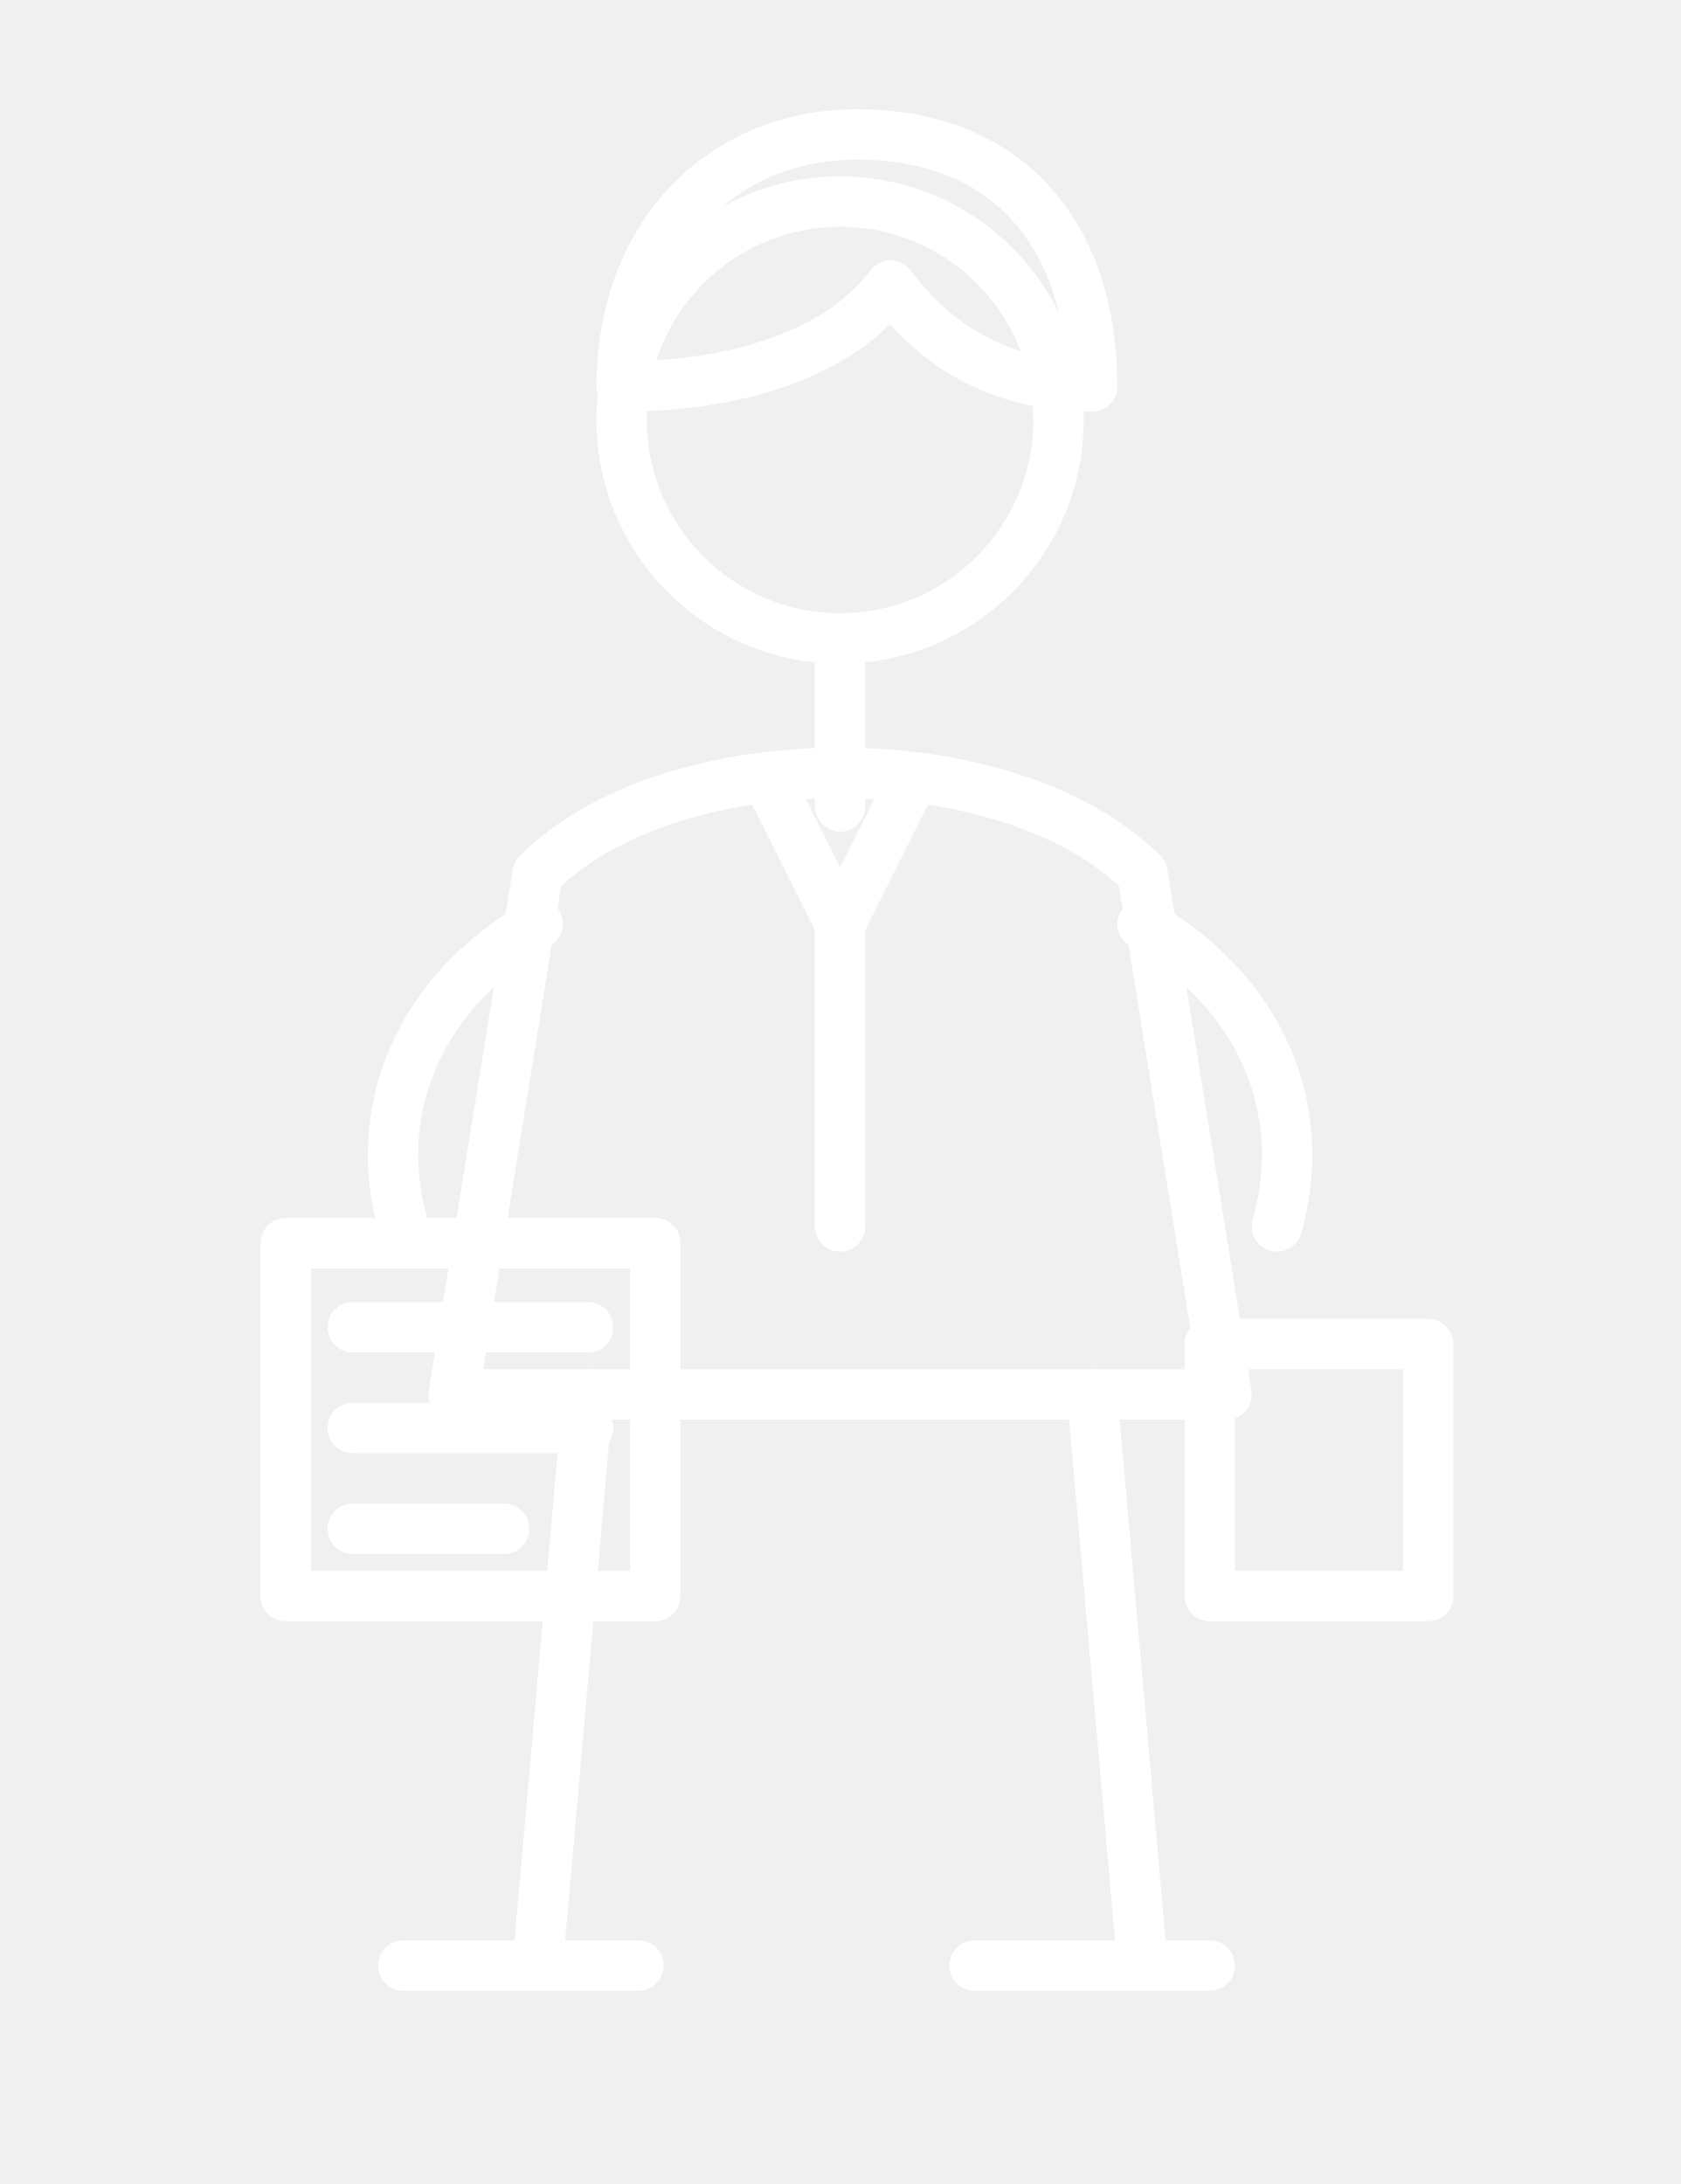
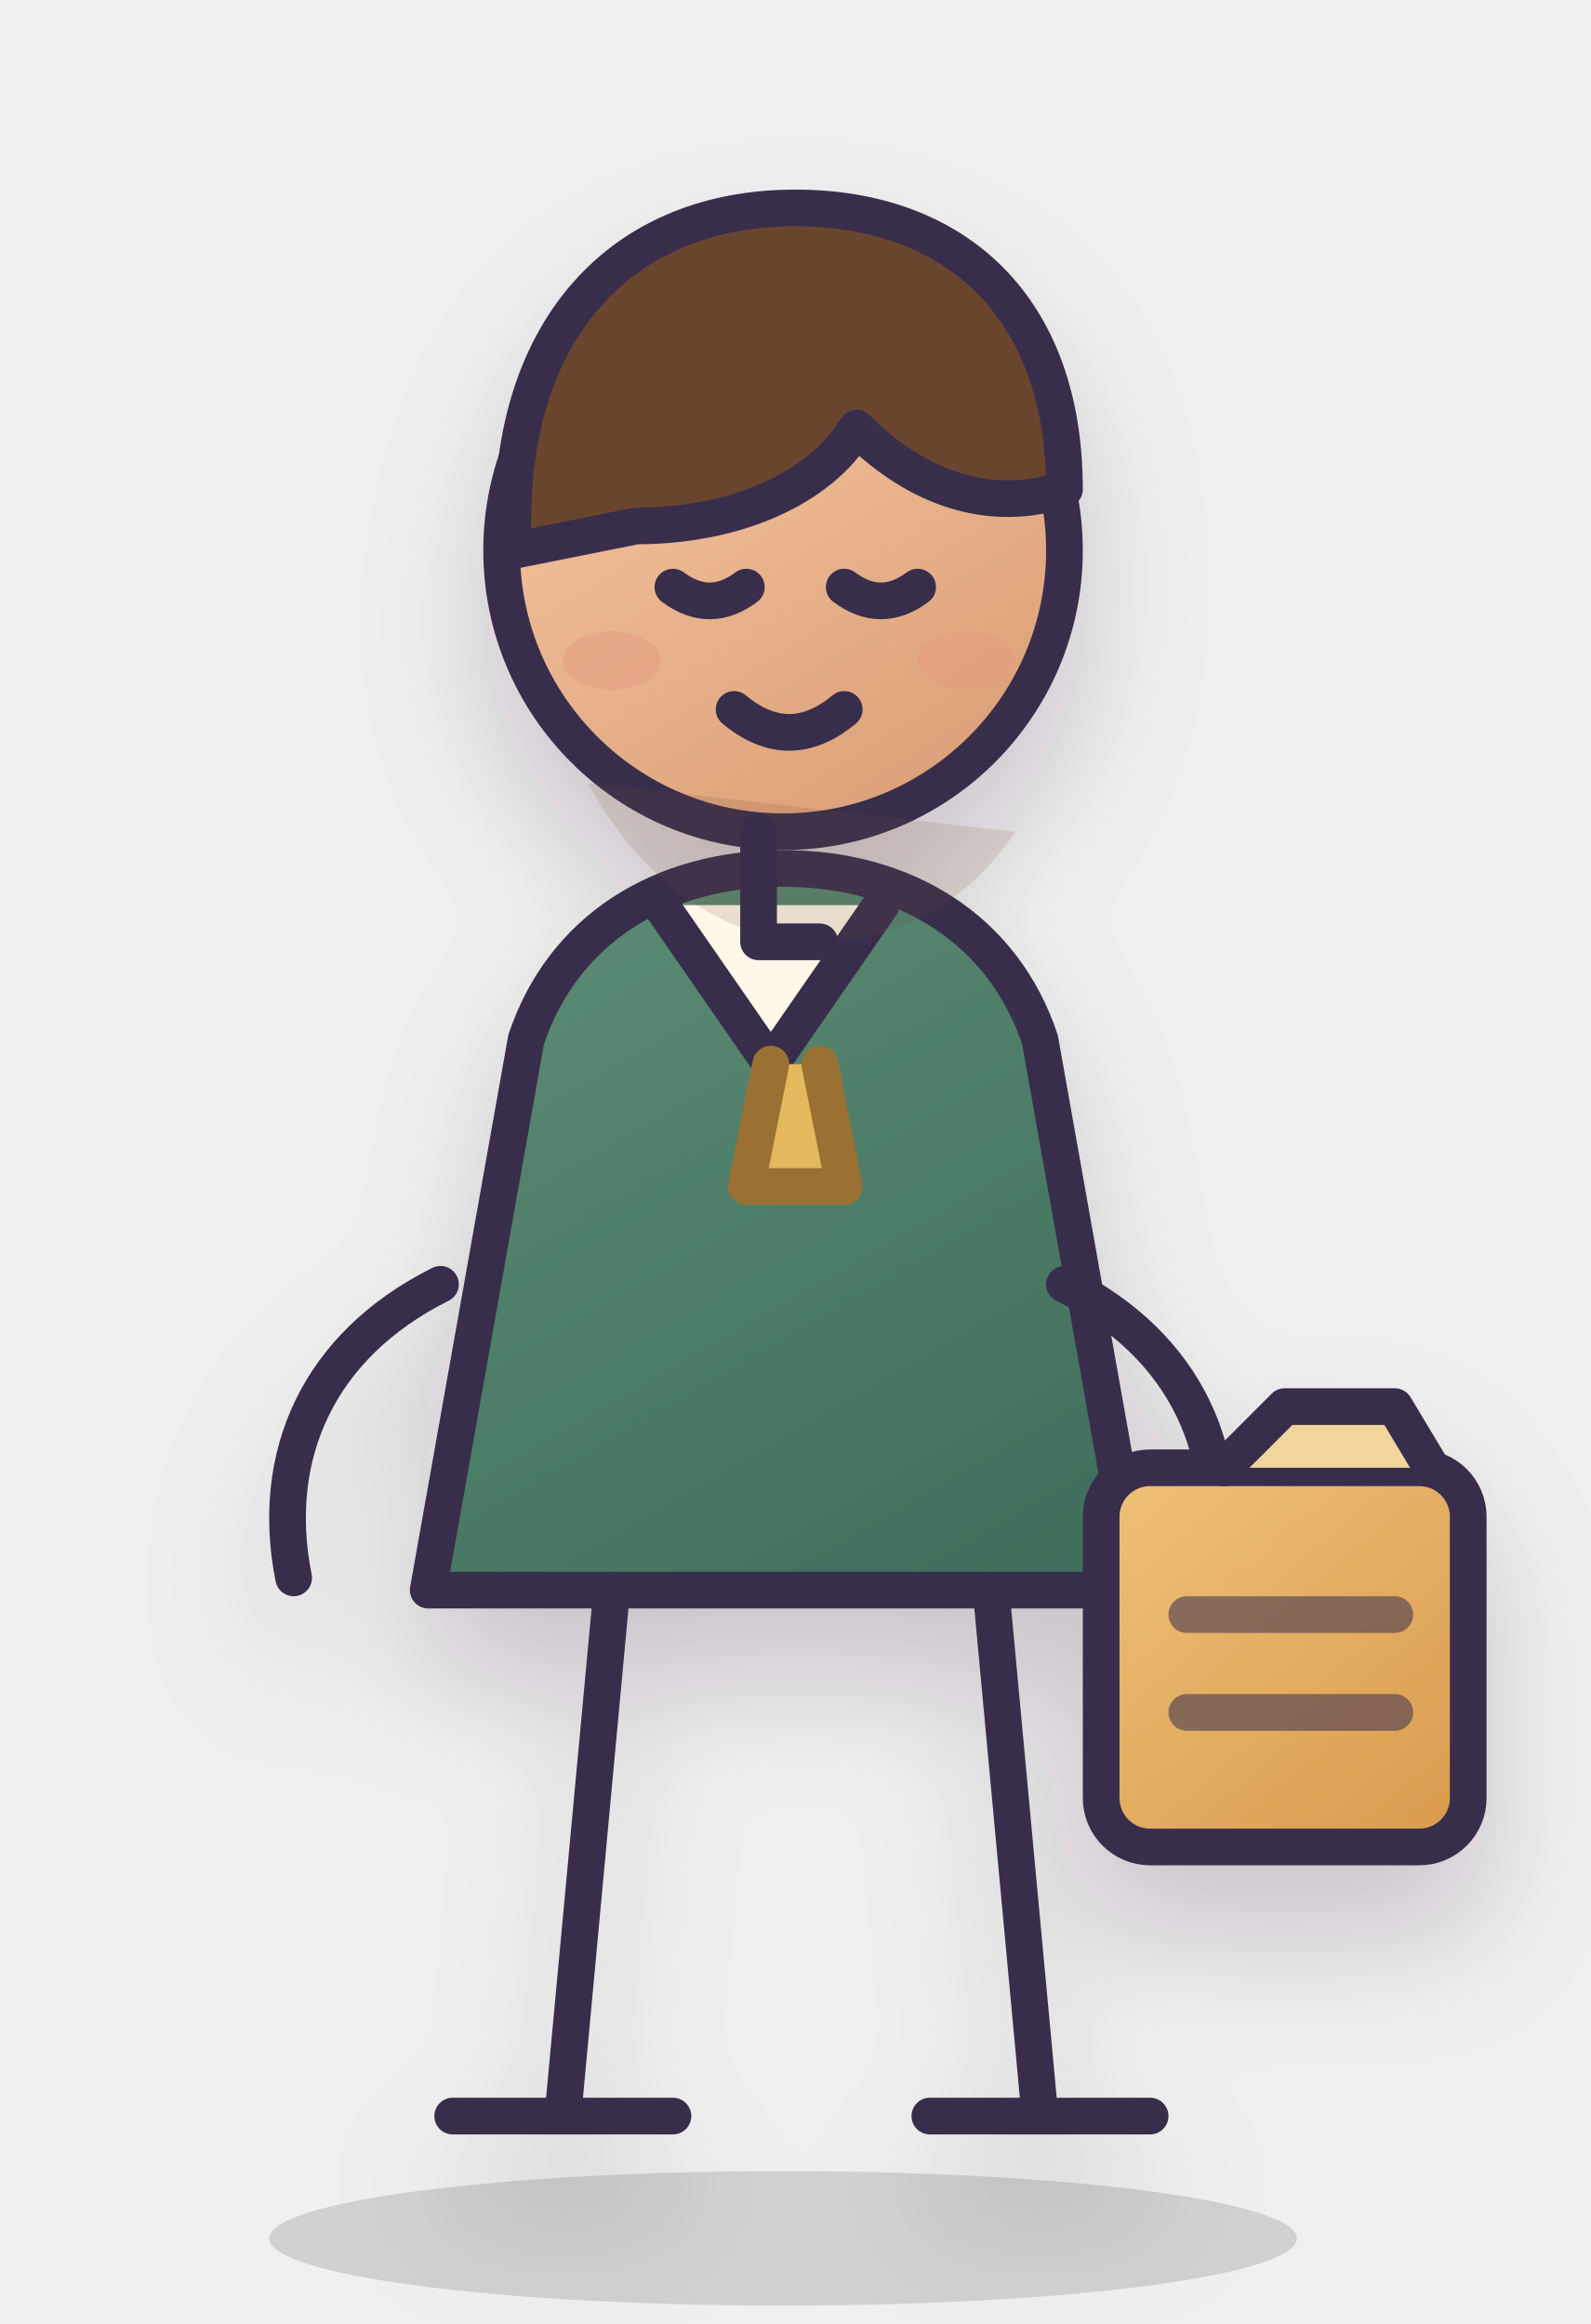
- <svg xmlns="http://www.w3.org/2000/svg" viewBox="0 0 100 130" fill="none" stroke="#fff" stroke-width="3" stroke-linecap="round" stroke-linejoin="round">
-   <circle cx="50" cy="25" r="13" />
-   <path d="M37 23c0-9 6-15 14-15 9 0 14 6 14 15-5 0-9-2-12-6-3 4-9 6-16 6Z" />
-   <path d="M50 38v10" />
-   <path d="M32 52c4-4 11-6 18-6s14 2 18 6l5 31H27l5-31Z" />
-   <path d="M46 47l4 8 4-8" />
-   <path d="M50 55v18" />
-   <path d="M32 55c-7 4-10 11-8 18" />
-   <path d="M68 55c7 4 10 11 8 18" />
-   <path d="M17 74h22v21H17V74Z" rx="2" />
-   <path d="M21 79h14M21 85h14M21 91h9" />
-   <path d="M72 80h13v15H72z" />
-   <path d="M35 83l-3 34M65 83l3 34" />
-   <path d="M24 117h14M58 117h14" />
+ <svg xmlns="http://www.w3.org/2000/svg" viewBox="0 0 130 190" role="img" aria-label="Бизнесмен с папкой">
+   <defs>
+     <linearGradient id="suit2" x1="40" y1="75" x2="95" y2="170" gradientUnits="userSpaceOnUse">
+       <stop stop-color="#5b8b74" />
+       <stop offset="1" stop-color="#2f5d4d" />
+     </linearGradient>
+     <linearGradient id="skin2" x1="54" y1="25" x2="82" y2="70" gradientUnits="userSpaceOnUse">
+       <stop stop-color="#f3c49f" />
+       <stop offset="1" stop-color="#d99b72" />
+     </linearGradient>
+     <linearGradient id="folder" x1="95" y1="112" x2="124" y2="146" gradientUnits="userSpaceOnUse">
+       <stop stop-color="#f0c47b" />
+       <stop offset="1" stop-color="#d99b4d" />
+     </linearGradient>
+     <filter id="sh2" x="-30%" y="-30%" width="160%" height="180%">
+       <feDropShadow dx="0" dy="6" stdDeviation="5" flood-color="#241a2e" flood-opacity=".18" />
+     </filter>
+   </defs>
+   <ellipse cx="64" cy="183" rx="42" ry="5.5" fill="#241a2e" opacity=".15" />
+   <g filter="url(#sh2)" stroke="#392e4c" stroke-width="3" stroke-linecap="round" stroke-linejoin="round">
+     <path d="M43 85c3-9 11-14 21-14s18 5 21 14l8 45H35l8-45Z" fill="url(#suit2)" />
+     <path d="M54 74l9 13 9-13" fill="#fff8e9" />
+     <path d="M63 87l-2 10h8l-2-10" fill="#e4b85d" stroke="#9a7131" />
+     <path d="M36 105c-10 5-14 14-12 24" fill="none" />
+     <path d="M87 105c10 5 14 14 12 24" fill="none" />
+     <path d="M94 120h22a4 4 0 0 1 4 4v23a4 4 0 0 1-4 4H94a4 4 0 0 1-4-4v-23a4 4 0 0 1 4-4Z" fill="url(#folder)" />
+     <path d="M100 120l5-5h9l3 5" fill="#f0d59c" />
+     <path d="M97 132h17M97 140h17" fill="none" opacity=".55" />
+     <path d="M50 130l-4 43M81 130l4 43" fill="none" />
+     <path d="M37 173h18M76 173h18" fill="none" />
+     <circle cx="64" cy="45" r="23" fill="url(#skin2)" />
+     <path d="M42 45c-1-17 8-28 23-28 13 0 22 8 22 23-6 2-12 0-17-5-3 5-10 8-18 8l-10 2Z" fill="#6a452f" />
+     <path d="M55 48c2 1.5 4 1.5 6 0M69 48c2 1.5 4 1.5 6 0" fill="none" />
+     <path d="M60 58c3 2.5 6 2.5 9 0" fill="none" />
+     <path d="M48 64c5 9 12 13 19 13 6 0 12-3 16-9" fill="#6a452f" opacity=".15" stroke="none" />
+     <ellipse cx="50" cy="54" rx="4" ry="2.4" fill="#e59a7f" opacity=".45" stroke="none" />
+     <ellipse cx="79" cy="54" rx="4" ry="2.4" fill="#e59a7f" opacity=".45" stroke="none" />
+     <path d="M62 68v9h5" fill="none" />
+   </g>
</svg>
